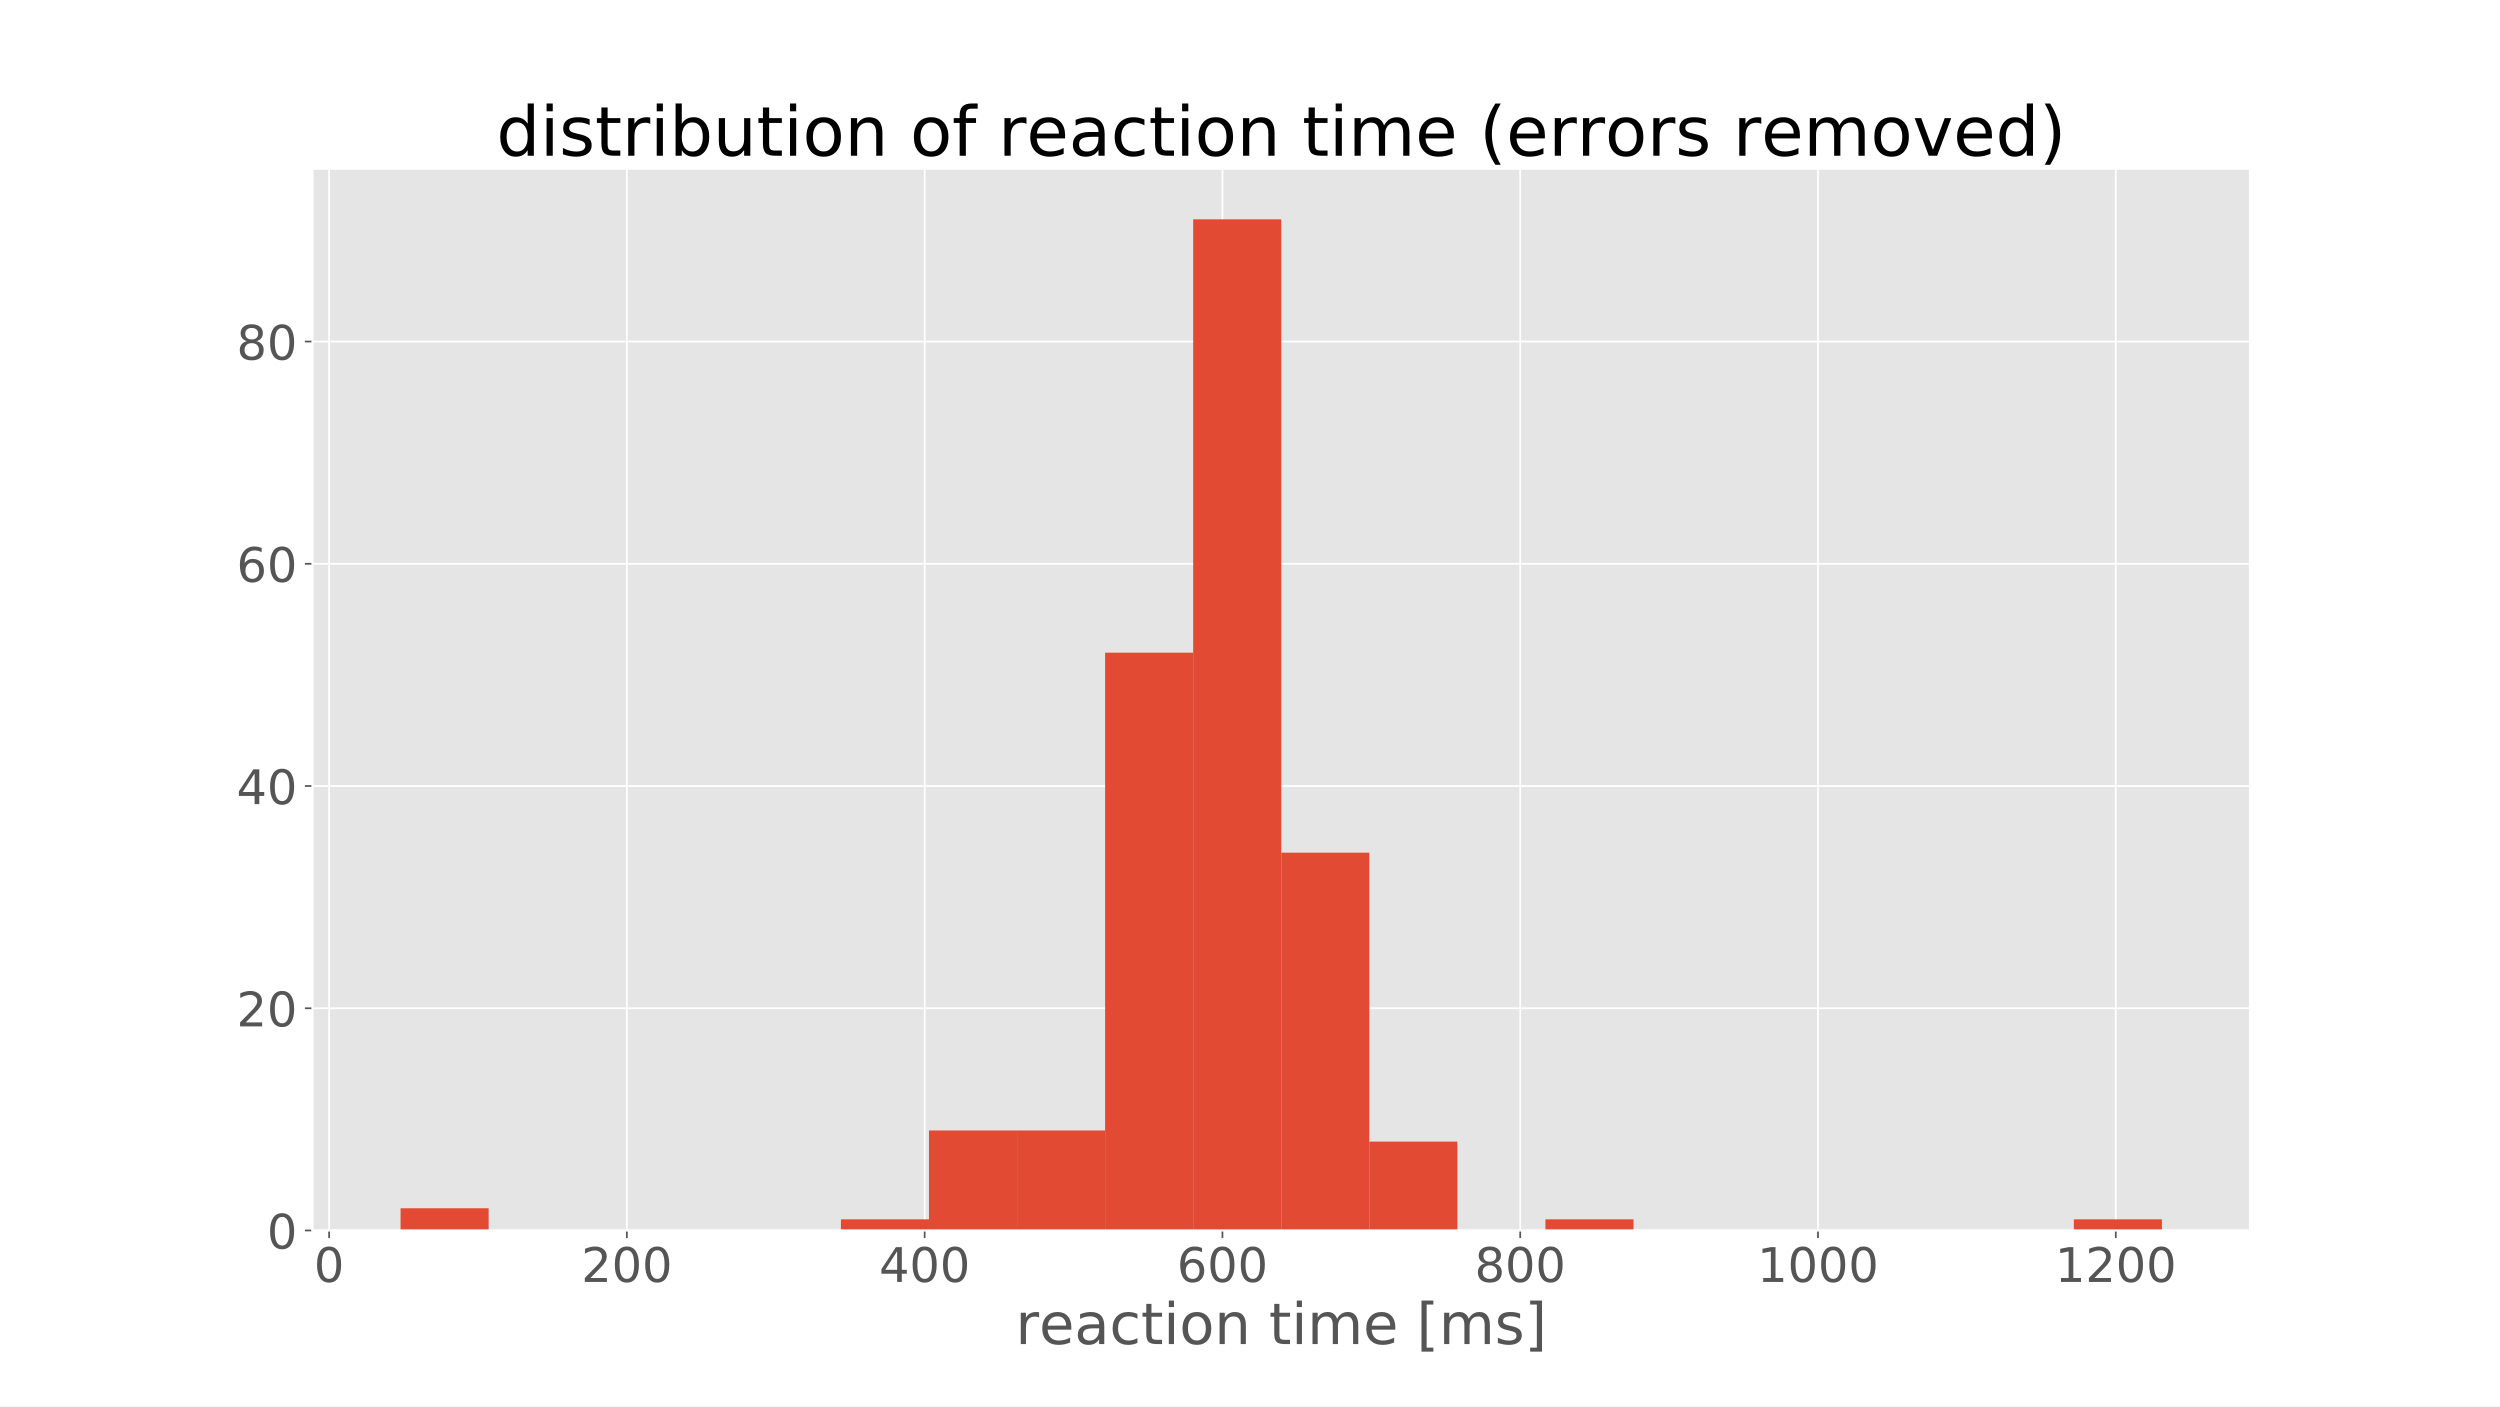
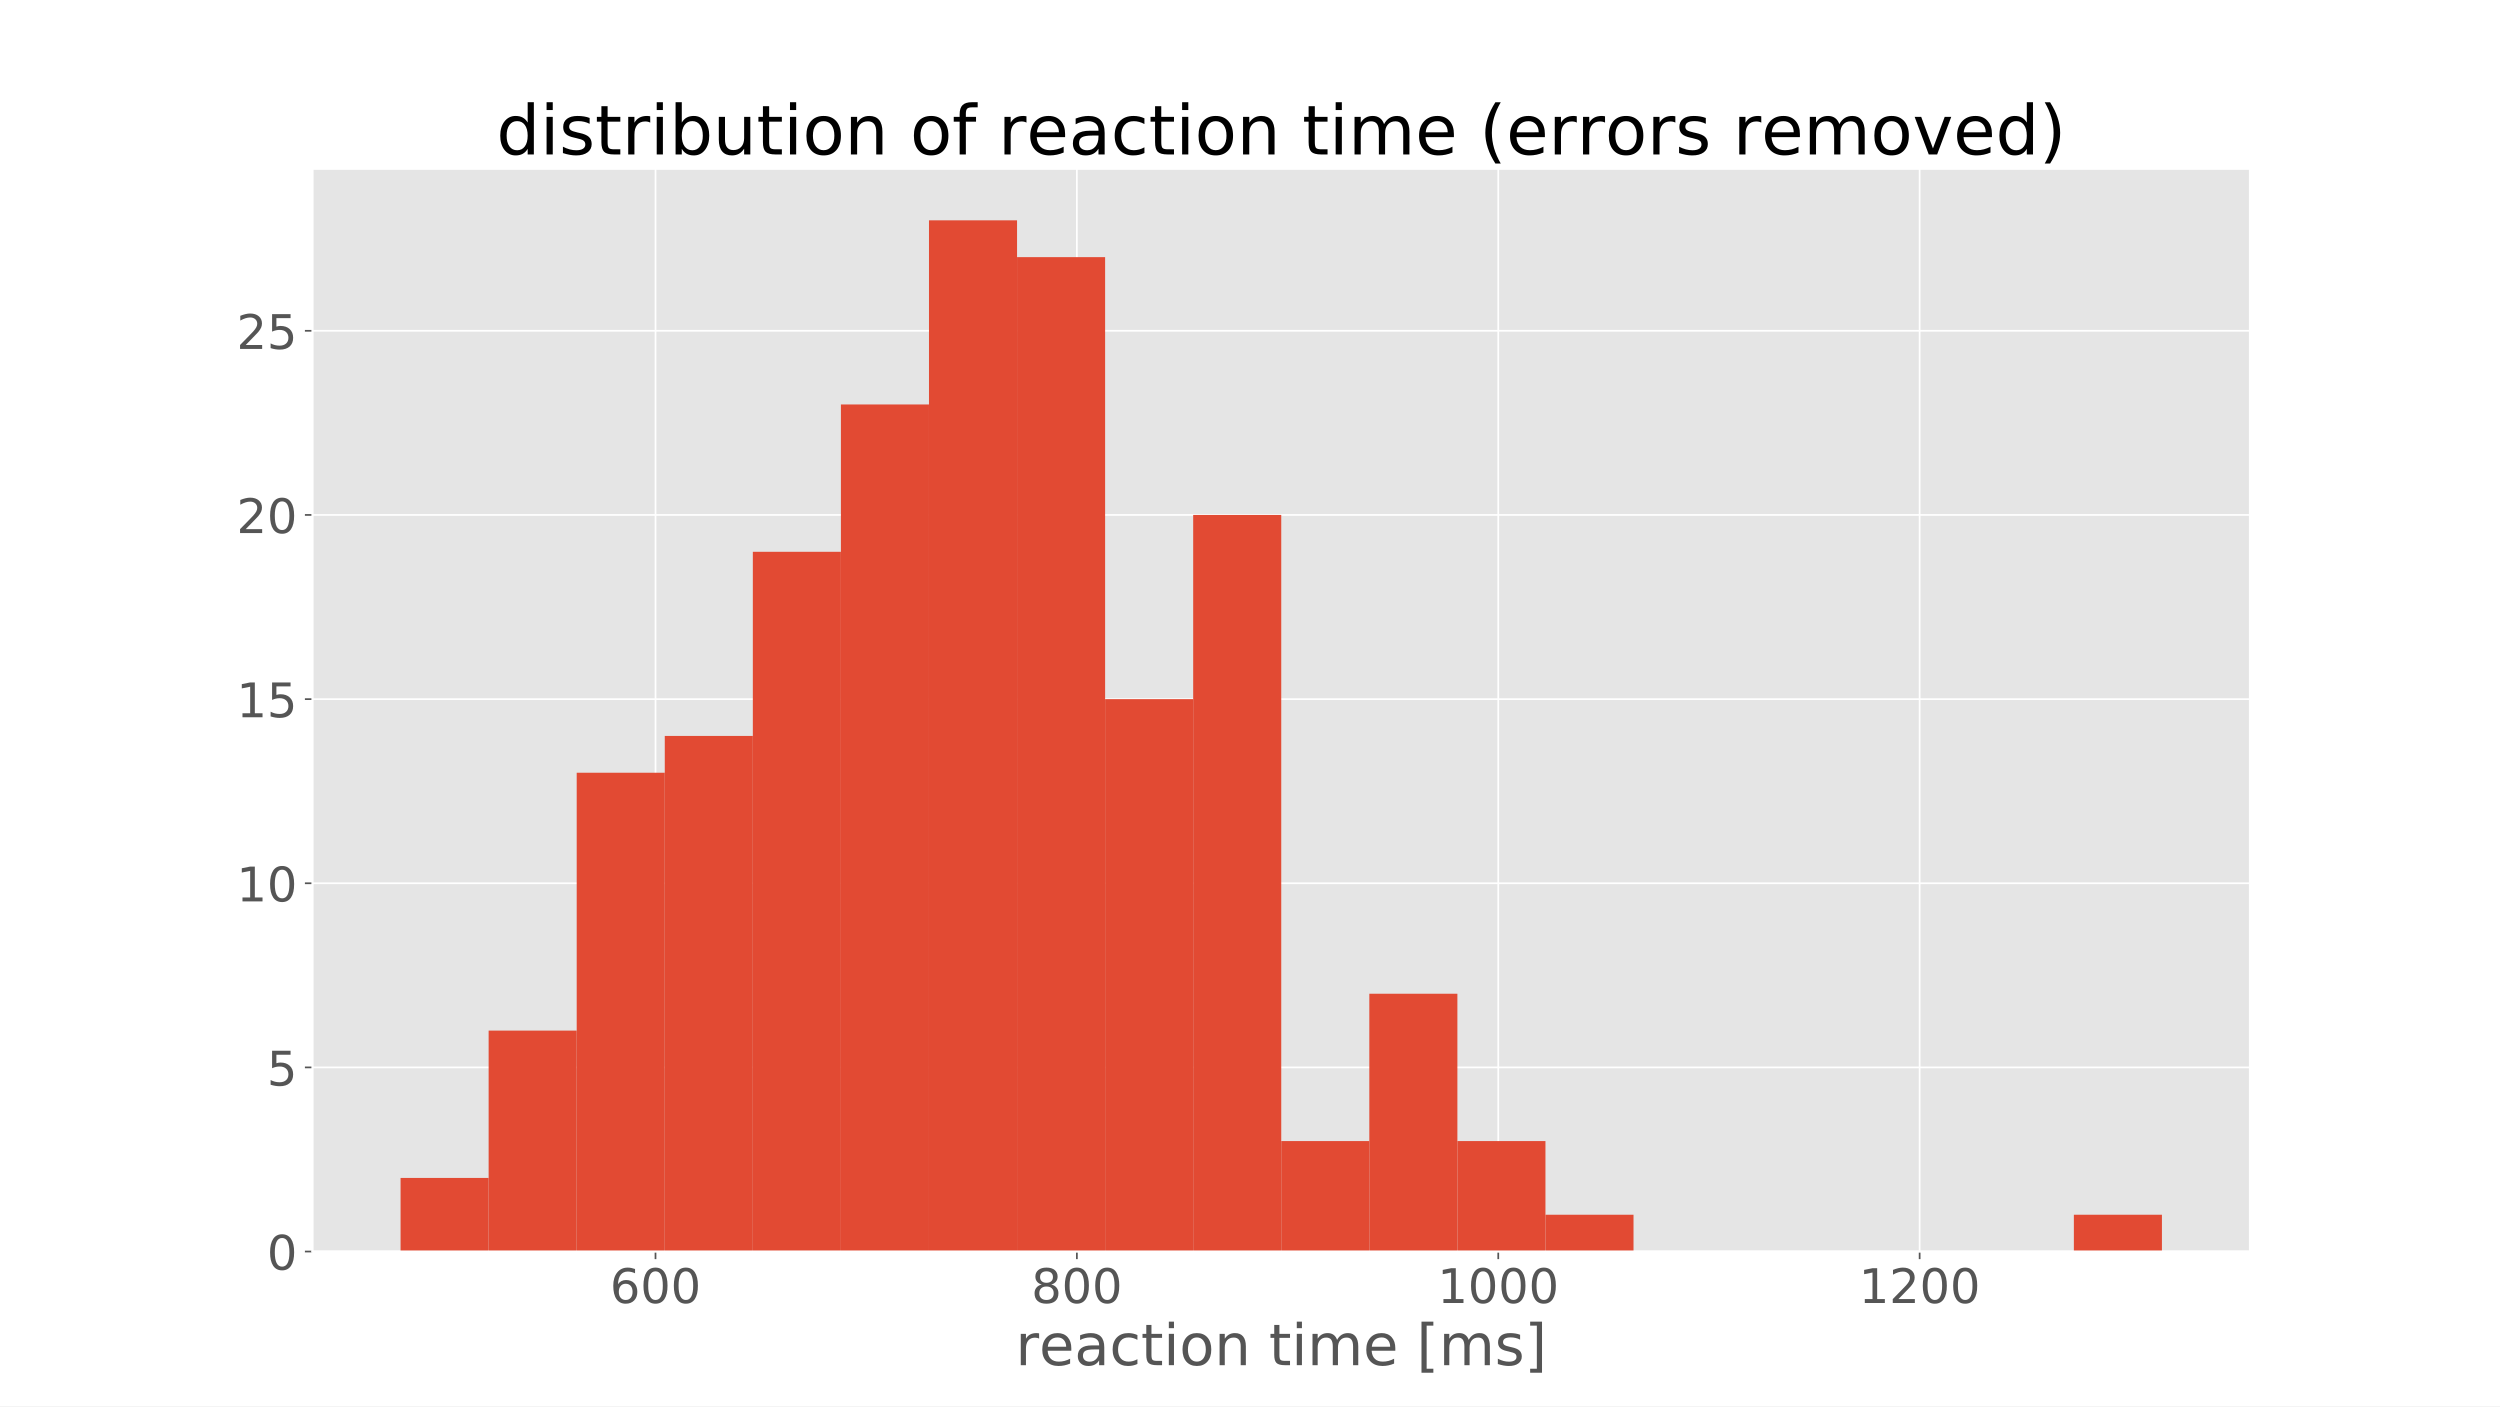
<svg xmlns="http://www.w3.org/2000/svg" xmlns:xlink="http://www.w3.org/1999/xlink" height="648pt" version="1.1" viewBox="0 0 1152 648" width="1152pt">
  <defs>
    <style type="text/css">
- *{stroke-linecap:butt;stroke-linejoin:round;}
+ *{stroke-linecap:butt;stroke-linejoin:round;white-space:pre;}
  </style>
  </defs>
  <g id="figure_1">
    <g id="patch_1">
      <path d="M 0 648  L 1152 648  L 1152 0  L 0 0  z " style="fill:#ffffff;" />
    </g>
    <g id="axes_1">
      <g id="patch_2">
-         <path d="M 144 567  L 1036.8 567  L 1036.8 77.76  L 144 77.76  z " style="fill:#e5e5e5;" />
+         <path d="M 144 576.72  L 1036.8 576.72  L 1036.8 77.76  L 144 77.76  z " style="fill:#e5e5e5;" />
      </g>
      <g id="matplotlib.axis_1">
        <g id="xtick_1">
          <g id="line2d_1">
-             <path clip-path="url(#p93a58916ff)" d="M 151.65 567  L 151.65 77.76  " style="fill:none;stroke:#ffffff;stroke-linecap:square;stroke-width:0.8;" />
+             <path clip-path="url(#p8057d86fe5)" d="M 302.056 576.72  L 302.056 77.76  " style="fill:none;stroke:#ffffff;stroke-linecap:square;stroke-width:0.8;" />
          </g>
          <g id="line2d_2">
            <defs>
-               <path d="M 0 0  L 0 3.5  " id="m647a88087a" style="stroke:#555555;stroke-width:0.8;" />
-             </defs>
-             <g>
-               <use style="fill:#555555;stroke:#555555;stroke-width:0.8;" x="151.65" xlink:href="#m647a88087a" y="567" />
+               <path d="M 0 0  L 0 3.5  " id="m3d66079d2a" style="stroke:#555555;stroke-width:0.8;" />
+             </defs>
+             <g>
+               <use style="fill:#555555;stroke:#555555;stroke-width:0.8;" x="302.056" xlink:href="#m3d66079d2a" y="576.72" />
            </g>
          </g>
          <g id="text_1">
            <defs>
+               <path d="M 33.016 40.375  Q 26.375 40.375 22.484 35.828  Q 18.609 31.297 18.609 23.391  Q 18.609 15.531 22.484 10.953  Q 26.375 6.391 33.016 6.391  Q 39.656 6.391 43.531 10.953  Q 47.406 15.531 47.406 23.391  Q 47.406 31.297 43.531 35.828  Q 39.656 40.375 33.016 40.375  z M 52.594 71.297  L 52.594 62.312  Q 48.875 64.062 45.094 64.984  Q 41.312 65.922 37.594 65.922  Q 27.828 65.922 22.672 59.328  Q 17.531 52.734 16.797 39.406  Q 19.672 43.656 24.016 45.922  Q 28.375 48.188 33.594 48.188  Q 44.578 48.188 50.953 41.516  Q 57.328 34.859 57.328 23.391  Q 57.328 12.156 50.688 5.359  Q 44.047 -1.422 33.016 -1.422  Q 20.359 -1.422 13.672 8.266  Q 6.984 17.969 6.984 36.375  Q 6.984 53.656 15.188 63.938  Q 23.391 74.219 37.203 74.219  Q 40.922 74.219 44.703 73.484  Q 48.484 72.75 52.594 71.297  z " id="DejaVuSans-54" />
              <path d="M 31.781 66.406  Q 24.172 66.406 20.328 58.906  Q 16.5 51.422 16.5 36.375  Q 16.5 21.391 20.328 13.891  Q 24.172 6.391 31.781 6.391  Q 39.453 6.391 43.281 13.891  Q 47.125 21.391 47.125 36.375  Q 47.125 51.422 43.281 58.906  Q 39.453 66.406 31.781 66.406  z M 31.781 74.219  Q 44.047 74.219 50.516 64.516  Q 56.984 54.828 56.984 36.375  Q 56.984 17.969 50.516 8.266  Q 44.047 -1.422 31.781 -1.422  Q 19.531 -1.422 13.062 8.266  Q 6.594 17.969 6.594 36.375  Q 6.594 54.828 13.062 64.516  Q 19.531 74.219 31.781 74.219  z " id="DejaVuSans-48" />
            </defs>
-             <g style="fill:#555555;" transform="translate(144.6511 590.7166)scale(0.22 -0.22)">
-               <use xlink:href="#DejaVuSans-48" />
+             <g style="fill:#555555;" transform="translate(281.0593 600.4366)scale(0.22 -0.22)">
+               <use xlink:href="#DejaVuSans-54" />
+               <use x="63.623" xlink:href="#DejaVuSans-48" />
+               <use x="127.246" xlink:href="#DejaVuSans-48" />
            </g>
          </g>
        </g>
        <g id="xtick_2">
          <g id="line2d_3">
-             <path clip-path="url(#p93a58916ff)" d="M 288.866 567  L 288.866 77.76  " style="fill:none;stroke:#ffffff;stroke-linecap:square;stroke-width:0.8;" />
+             <path clip-path="url(#p8057d86fe5)" d="M 496.227 576.72  L 496.227 77.76  " style="fill:none;stroke:#ffffff;stroke-linecap:square;stroke-width:0.8;" />
          </g>
          <g id="line2d_4">
            <g>
-               <use style="fill:#555555;stroke:#555555;stroke-width:0.8;" x="288.866" xlink:href="#m647a88087a" y="567" />
+               <use style="fill:#555555;stroke:#555555;stroke-width:0.8;" x="496.227" xlink:href="#m3d66079d2a" y="576.72" />
            </g>
          </g>
          <g id="text_2">
            <defs>
-               <path d="M 19.188 8.297  L 53.609 8.297  L 53.609 0  L 7.328 0  L 7.328 8.297  Q 12.938 14.109 22.625 23.891  Q 32.328 33.688 34.812 36.531  Q 39.547 41.844 41.422 45.531  Q 43.312 49.219 43.312 52.781  Q 43.312 58.594 39.234 62.25  Q 35.156 65.922 28.609 65.922  Q 23.969 65.922 18.812 64.312  Q 13.672 62.703 7.812 59.422  L 7.812 69.391  Q 13.766 71.781 18.938 73  Q 24.125 74.219 28.422 74.219  Q 39.75 74.219 46.484 68.547  Q 53.219 62.891 53.219 53.422  Q 53.219 48.922 51.531 44.891  Q 49.859 40.875 45.406 35.406  Q 44.188 33.984 37.641 27.219  Q 31.109 20.453 19.188 8.297  z " id="DejaVuSans-50" />
-             </defs>
-             <g style="fill:#555555;" transform="translate(267.8702 590.7166)scale(0.22 -0.22)">
-               <use xlink:href="#DejaVuSans-50" />
+               <path d="M 31.781 34.625  Q 24.75 34.625 20.719 30.859  Q 16.703 27.094 16.703 20.516  Q 16.703 13.922 20.719 10.156  Q 24.75 6.391 31.781 6.391  Q 38.812 6.391 42.859 10.172  Q 46.922 13.969 46.922 20.516  Q 46.922 27.094 42.891 30.859  Q 38.875 34.625 31.781 34.625  z M 21.922 38.812  Q 15.578 40.375 12.031 44.719  Q 8.5 49.078 8.5 55.328  Q 8.5 64.062 14.719 69.141  Q 20.953 74.219 31.781 74.219  Q 42.672 74.219 48.875 69.141  Q 55.078 64.062 55.078 55.328  Q 55.078 49.078 51.531 44.719  Q 48 40.375 41.703 38.812  Q 48.828 37.156 52.797 32.312  Q 56.781 27.484 56.781 20.516  Q 56.781 9.906 50.312 4.234  Q 43.844 -1.422 31.781 -1.422  Q 19.734 -1.422 13.25 4.234  Q 6.781 9.906 6.781 20.516  Q 6.781 27.484 10.781 32.312  Q 14.797 37.156 21.922 38.812  z M 18.312 54.391  Q 18.312 48.734 21.844 45.562  Q 25.391 42.391 31.781 42.391  Q 38.141 42.391 41.719 45.562  Q 45.312 48.734 45.312 54.391  Q 45.312 60.062 41.719 63.234  Q 38.141 66.406 31.781 66.406  Q 25.391 66.406 21.844 63.234  Q 18.312 60.062 18.312 54.391  z " id="DejaVuSans-56" />
+             </defs>
+             <g style="fill:#555555;" transform="translate(475.2306 600.4366)scale(0.22 -0.22)">
+               <use xlink:href="#DejaVuSans-56" />
              <use x="63.623" xlink:href="#DejaVuSans-48" />
              <use x="127.246" xlink:href="#DejaVuSans-48" />
            </g>
          </g>
        </g>
        <g id="xtick_3">
          <g id="line2d_5">
-             <path clip-path="url(#p93a58916ff)" d="M 426.083 567  L 426.083 77.76  " style="fill:none;stroke:#ffffff;stroke-linecap:square;stroke-width:0.8;" />
+             <path clip-path="url(#p8057d86fe5)" d="M 690.398 576.72  L 690.398 77.76  " style="fill:none;stroke:#ffffff;stroke-linecap:square;stroke-width:0.8;" />
          </g>
          <g id="line2d_6">
            <g>
-               <use style="fill:#555555;stroke:#555555;stroke-width:0.8;" x="426.083" xlink:href="#m647a88087a" y="567" />
+               <use style="fill:#555555;stroke:#555555;stroke-width:0.8;" x="690.398" xlink:href="#m3d66079d2a" y="576.72" />
            </g>
          </g>
          <g id="text_3">
            <defs>
-               <path d="M 37.797 64.312  L 12.891 25.391  L 37.797 25.391  z M 35.203 72.906  L 47.609 72.906  L 47.609 25.391  L 58.016 25.391  L 58.016 17.188  L 47.609 17.188  L 47.609 0  L 37.797 0  L 37.797 17.188  L 4.891 17.188  L 4.891 26.703  z " id="DejaVuSans-52" />
-             </defs>
-             <g style="fill:#555555;" transform="translate(405.0868 590.7166)scale(0.22 -0.22)">
-               <use xlink:href="#DejaVuSans-52" />
+               <path d="M 12.406 8.297  L 28.516 8.297  L 28.516 63.922  L 10.984 60.406  L 10.984 69.391  L 28.422 72.906  L 38.281 72.906  L 38.281 8.297  L 54.391 8.297  L 54.391 0  L 12.406 0  z " id="DejaVuSans-49" />
+             </defs>
+             <g style="fill:#555555;" transform="translate(662.4033 600.4366)scale(0.22 -0.22)">
+               <use xlink:href="#DejaVuSans-49" />
              <use x="63.623" xlink:href="#DejaVuSans-48" />
              <use x="127.246" xlink:href="#DejaVuSans-48" />
+               <use x="190.869" xlink:href="#DejaVuSans-48" />
            </g>
          </g>
        </g>
        <g id="xtick_4">
          <g id="line2d_7">
-             <path clip-path="url(#p93a58916ff)" d="M 563.3 567  L 563.3 77.76  " style="fill:none;stroke:#ffffff;stroke-linecap:square;stroke-width:0.8;" />
+             <path clip-path="url(#p8057d86fe5)" d="M 884.57 576.72  L 884.57 77.76  " style="fill:none;stroke:#ffffff;stroke-linecap:square;stroke-width:0.8;" />
          </g>
          <g id="line2d_8">
            <g>
-               <use style="fill:#555555;stroke:#555555;stroke-width:0.8;" x="563.3" xlink:href="#m647a88087a" y="567" />
+               <use style="fill:#555555;stroke:#555555;stroke-width:0.8;" x="884.57" xlink:href="#m3d66079d2a" y="576.72" />
            </g>
          </g>
          <g id="text_4">
            <defs>
-               <path d="M 33.016 40.375  Q 26.375 40.375 22.484 35.828  Q 18.609 31.297 18.609 23.391  Q 18.609 15.531 22.484 10.953  Q 26.375 6.391 33.016 6.391  Q 39.656 6.391 43.531 10.953  Q 47.406 15.531 47.406 23.391  Q 47.406 31.297 43.531 35.828  Q 39.656 40.375 33.016 40.375  z M 52.594 71.297  L 52.594 62.312  Q 48.875 64.062 45.094 64.984  Q 41.312 65.922 37.594 65.922  Q 27.828 65.922 22.672 59.328  Q 17.531 52.734 16.797 39.406  Q 19.672 43.656 24.016 45.922  Q 28.375 48.188 33.594 48.188  Q 44.578 48.188 50.953 41.516  Q 57.328 34.859 57.328 23.391  Q 57.328 12.156 50.688 5.359  Q 44.047 -1.422 33.016 -1.422  Q 20.359 -1.422 13.672 8.266  Q 6.984 17.969 6.984 36.375  Q 6.984 53.656 15.188 63.938  Q 23.391 74.219 37.203 74.219  Q 40.922 74.219 44.703 73.484  Q 48.484 72.75 52.594 71.297  z " id="DejaVuSans-54" />
-             </defs>
-             <g style="fill:#555555;" transform="translate(542.3035 590.7166)scale(0.22 -0.22)">
-               <use xlink:href="#DejaVuSans-54" />
-               <use x="63.623" xlink:href="#DejaVuSans-48" />
-               <use x="127.246" xlink:href="#DejaVuSans-48" />
-             </g>
-           </g>
-         </g>
-         <g id="xtick_5">
-           <g id="line2d_9">
-             <path clip-path="url(#p93a58916ff)" d="M 700.516 567  L 700.516 77.76  " style="fill:none;stroke:#ffffff;stroke-linecap:square;stroke-width:0.8;" />
-           </g>
-           <g id="line2d_10">
-             <g>
-               <use style="fill:#555555;stroke:#555555;stroke-width:0.8;" x="700.516" xlink:href="#m647a88087a" y="567" />
-             </g>
-           </g>
-           <g id="text_5">
-             <defs>
-               <path d="M 31.781 34.625  Q 24.75 34.625 20.719 30.859  Q 16.703 27.094 16.703 20.516  Q 16.703 13.922 20.719 10.156  Q 24.75 6.391 31.781 6.391  Q 38.812 6.391 42.859 10.172  Q 46.922 13.969 46.922 20.516  Q 46.922 27.094 42.891 30.859  Q 38.875 34.625 31.781 34.625  z M 21.922 38.812  Q 15.578 40.375 12.031 44.719  Q 8.5 49.078 8.5 55.328  Q 8.5 64.062 14.719 69.141  Q 20.953 74.219 31.781 74.219  Q 42.672 74.219 48.875 69.141  Q 55.078 64.062 55.078 55.328  Q 55.078 49.078 51.531 44.719  Q 48 40.375 41.703 38.812  Q 48.828 37.156 52.797 32.312  Q 56.781 27.484 56.781 20.516  Q 56.781 9.906 50.312 4.234  Q 43.844 -1.422 31.781 -1.422  Q 19.734 -1.422 13.25 4.234  Q 6.781 9.906 6.781 20.516  Q 6.781 27.484 10.781 32.312  Q 14.797 37.156 21.922 38.812  z M 18.312 54.391  Q 18.312 48.734 21.844 45.562  Q 25.391 42.391 31.781 42.391  Q 38.141 42.391 41.719 45.562  Q 45.312 48.734 45.312 54.391  Q 45.312 60.062 41.719 63.234  Q 38.141 66.406 31.781 66.406  Q 25.391 66.406 21.844 63.234  Q 18.312 60.062 18.312 54.391  z " id="DejaVuSans-56" />
-             </defs>
-             <g style="fill:#555555;" transform="translate(679.5201 590.7166)scale(0.22 -0.22)">
-               <use xlink:href="#DejaVuSans-56" />
-               <use x="63.623" xlink:href="#DejaVuSans-48" />
-               <use x="127.246" xlink:href="#DejaVuSans-48" />
-             </g>
-           </g>
-         </g>
-         <g id="xtick_6">
-           <g id="line2d_11">
-             <path clip-path="url(#p93a58916ff)" d="M 837.733 567  L 837.733 77.76  " style="fill:none;stroke:#ffffff;stroke-linecap:square;stroke-width:0.8;" />
-           </g>
-           <g id="line2d_12">
-             <g>
-               <use style="fill:#555555;stroke:#555555;stroke-width:0.8;" x="837.733" xlink:href="#m647a88087a" y="567" />
-             </g>
-           </g>
-           <g id="text_6">
-             <defs>
-               <path d="M 12.406 8.297  L 28.516 8.297  L 28.516 63.922  L 10.984 60.406  L 10.984 69.391  L 28.422 72.906  L 38.281 72.906  L 38.281 8.297  L 54.391 8.297  L 54.391 0  L 12.406 0  z " id="DejaVuSans-49" />
-             </defs>
-             <g style="fill:#555555;" transform="translate(809.738 590.7166)scale(0.22 -0.22)">
-               <use xlink:href="#DejaVuSans-49" />
-               <use x="63.623" xlink:href="#DejaVuSans-48" />
-               <use x="127.246" xlink:href="#DejaVuSans-48" />
-               <use x="190.869" xlink:href="#DejaVuSans-48" />
-             </g>
-           </g>
-         </g>
-         <g id="xtick_7">
-           <g id="line2d_13">
-             <path clip-path="url(#p93a58916ff)" d="M 974.95 567  L 974.95 77.76  " style="fill:none;stroke:#ffffff;stroke-linecap:square;stroke-width:0.8;" />
-           </g>
-           <g id="line2d_14">
-             <g>
-               <use style="fill:#555555;stroke:#555555;stroke-width:0.8;" x="974.95" xlink:href="#m647a88087a" y="567" />
-             </g>
-           </g>
-           <g id="text_7">
-             <g style="fill:#555555;" transform="translate(946.9546 590.7166)scale(0.22 -0.22)">
+               <path d="M 19.188 8.297  L 53.609 8.297  L 53.609 0  L 7.328 0  L 7.328 8.297  Q 12.938 14.109 22.625 23.891  Q 32.328 33.688 34.812 36.531  Q 39.547 41.844 41.422 45.531  Q 43.312 49.219 43.312 52.781  Q 43.312 58.594 39.234 62.25  Q 35.156 65.922 28.609 65.922  Q 23.969 65.922 18.812 64.312  Q 13.672 62.703 7.812 59.422  L 7.812 69.391  Q 13.766 71.781 18.938 73  Q 24.125 74.219 28.422 74.219  Q 39.75 74.219 46.484 68.547  Q 53.219 62.891 53.219 53.422  Q 53.219 48.922 51.531 44.891  Q 49.859 40.875 45.406 35.406  Q 44.188 33.984 37.641 27.219  Q 31.109 20.453 19.188 8.297  z " id="DejaVuSans-50" />
+             </defs>
+             <g style="fill:#555555;" transform="translate(856.5746 600.4366)scale(0.22 -0.22)">
              <use xlink:href="#DejaVuSans-49" />
              <use x="63.623" xlink:href="#DejaVuSans-50" />
              <use x="127.246" xlink:href="#DejaVuSans-48" />
              <use x="190.869" xlink:href="#DejaVuSans-48" />
            </g>
          </g>
        </g>
-         <g id="text_8">
+         <g id="text_5">
          <defs>
            <path d="M 41.109 46.297  Q 39.594 47.172 37.812 47.578  Q 36.031 48 33.891 48  Q 26.266 48 22.188 43.047  Q 18.109 38.094 18.109 28.812  L 18.109 0  L 9.078 0  L 9.078 54.688  L 18.109 54.688  L 18.109 46.188  Q 20.953 51.172 25.484 53.578  Q 30.031 56 36.531 56  Q 37.453 56 38.578 55.875  Q 39.703 55.766 41.062 55.516  z " id="DejaVuSans-114" />
            <path d="M 56.203 29.594  L 56.203 25.203  L 14.891 25.203  Q 15.484 15.922 20.484 11.062  Q 25.484 6.203 34.422 6.203  Q 39.594 6.203 44.453 7.469  Q 49.312 8.734 54.109 11.281  L 54.109 2.781  Q 49.266 0.734 44.188 -0.344  Q 39.109 -1.422 33.891 -1.422  Q 20.797 -1.422 13.156 6.188  Q 5.516 13.812 5.516 26.812  Q 5.516 40.234 12.766 48.109  Q 20.016 56 32.328 56  Q 43.359 56 49.781 48.891  Q 56.203 41.797 56.203 29.594  z M 47.219 32.234  Q 47.125 39.594 43.094 43.984  Q 39.062 48.391 32.422 48.391  Q 24.906 48.391 20.391 44.141  Q 15.875 39.891 15.188 32.172  z " id="DejaVuSans-101" />
            <path d="M 34.281 27.484  Q 23.391 27.484 19.188 25  Q 14.984 22.516 14.984 16.5  Q 14.984 11.719 18.141 8.906  Q 21.297 6.109 26.703 6.109  Q 34.188 6.109 38.703 11.406  Q 43.219 16.703 43.219 25.484  L 43.219 27.484  z M 52.203 31.203  L 52.203 0  L 43.219 0  L 43.219 8.297  Q 40.141 3.328 35.547 0.953  Q 30.953 -1.422 24.312 -1.422  Q 15.922 -1.422 10.953 3.297  Q 6 8.016 6 15.922  Q 6 25.141 12.172 29.828  Q 18.359 34.516 30.609 34.516  L 43.219 34.516  L 43.219 35.406  Q 43.219 41.609 39.141 45  Q 35.062 48.391 27.688 48.391  Q 23 48.391 18.547 47.266  Q 14.109 46.141 10.016 43.891  L 10.016 52.203  Q 14.938 54.109 19.578 55.047  Q 24.219 56 28.609 56  Q 40.484 56 46.344 49.844  Q 52.203 43.703 52.203 31.203  z " id="DejaVuSans-97" />
            <path d="M 48.781 52.594  L 48.781 44.188  Q 44.969 46.297 41.141 47.344  Q 37.312 48.391 33.406 48.391  Q 24.656 48.391 19.812 42.844  Q 14.984 37.312 14.984 27.297  Q 14.984 17.281 19.812 11.734  Q 24.656 6.203 33.406 6.203  Q 37.312 6.203 41.141 7.25  Q 44.969 8.297 48.781 10.406  L 48.781 2.094  Q 45.016 0.344 40.984 -0.531  Q 36.969 -1.422 32.422 -1.422  Q 20.062 -1.422 12.781 6.344  Q 5.516 14.109 5.516 27.297  Q 5.516 40.672 12.859 48.328  Q 20.219 56 33.016 56  Q 37.156 56 41.109 55.141  Q 45.062 54.297 48.781 52.594  z " id="DejaVuSans-99" />
            <path d="M 18.312 70.219  L 18.312 54.688  L 36.812 54.688  L 36.812 47.703  L 18.312 47.703  L 18.312 18.016  Q 18.312 11.328 20.141 9.422  Q 21.969 7.516 27.594 7.516  L 36.812 7.516  L 36.812 0  L 27.594 0  Q 17.188 0 13.234 3.875  Q 9.281 7.766 9.281 18.016  L 9.281 47.703  L 2.688 47.703  L 2.688 54.688  L 9.281 54.688  L 9.281 70.219  z " id="DejaVuSans-116" />
            <path d="M 9.422 54.688  L 18.406 54.688  L 18.406 0  L 9.422 0  z M 9.422 75.984  L 18.406 75.984  L 18.406 64.594  L 9.422 64.594  z " id="DejaVuSans-105" />
            <path d="M 30.609 48.391  Q 23.391 48.391 19.188 42.75  Q 14.984 37.109 14.984 27.297  Q 14.984 17.484 19.156 11.844  Q 23.344 6.203 30.609 6.203  Q 37.797 6.203 41.984 11.859  Q 46.188 17.531 46.188 27.297  Q 46.188 37.016 41.984 42.703  Q 37.797 48.391 30.609 48.391  z M 30.609 56  Q 42.328 56 49.016 48.375  Q 55.719 40.766 55.719 27.297  Q 55.719 13.875 49.016 6.219  Q 42.328 -1.422 30.609 -1.422  Q 18.844 -1.422 12.172 6.219  Q 5.516 13.875 5.516 27.297  Q 5.516 40.766 12.172 48.375  Q 18.844 56 30.609 56  z " id="DejaVuSans-111" />
            <path d="M 54.891 33.016  L 54.891 0  L 45.906 0  L 45.906 32.719  Q 45.906 40.484 42.875 44.328  Q 39.844 48.188 33.797 48.188  Q 26.516 48.188 22.312 43.547  Q 18.109 38.922 18.109 30.906  L 18.109 0  L 9.078 0  L 9.078 54.688  L 18.109 54.688  L 18.109 46.188  Q 21.344 51.125 25.703 53.562  Q 30.078 56 35.797 56  Q 45.219 56 50.047 50.172  Q 54.891 44.344 54.891 33.016  z " id="DejaVuSans-110" />
            <path id="DejaVuSans-32" />
            <path d="M 52 44.188  Q 55.375 50.25 60.062 53.125  Q 64.75 56 71.094 56  Q 79.641 56 84.281 50.016  Q 88.922 44.047 88.922 33.016  L 88.922 0  L 79.891 0  L 79.891 32.719  Q 79.891 40.578 77.094 44.375  Q 74.312 48.188 68.609 48.188  Q 61.625 48.188 57.562 43.547  Q 53.516 38.922 53.516 30.906  L 53.516 0  L 44.484 0  L 44.484 32.719  Q 44.484 40.625 41.703 44.406  Q 38.922 48.188 33.109 48.188  Q 26.219 48.188 22.156 43.531  Q 18.109 38.875 18.109 30.906  L 18.109 0  L 9.078 0  L 9.078 54.688  L 18.109 54.688  L 18.109 46.188  Q 21.188 51.219 25.484 53.609  Q 29.781 56 35.688 56  Q 41.656 56 45.828 52.969  Q 50 49.953 52 44.188  z " id="DejaVuSans-109" />
            <path d="M 8.594 75.984  L 29.297 75.984  L 29.297 69  L 17.578 69  L 17.578 -6.203  L 29.297 -6.203  L 29.297 -13.188  L 8.594 -13.188  z " id="DejaVuSans-91" />
            <path d="M 44.281 53.078  L 44.281 44.578  Q 40.484 46.531 36.375 47.5  Q 32.281 48.484 27.875 48.484  Q 21.188 48.484 17.844 46.438  Q 14.5 44.391 14.5 40.281  Q 14.5 37.156 16.891 35.375  Q 19.281 33.594 26.516 31.984  L 29.594 31.297  Q 39.156 29.25 43.188 25.516  Q 47.219 21.781 47.219 15.094  Q 47.219 7.469 41.188 3.016  Q 35.156 -1.422 24.609 -1.422  Q 20.219 -1.422 15.453 -0.562  Q 10.688 0.297 5.422 2  L 5.422 11.281  Q 10.406 8.688 15.234 7.391  Q 20.062 6.109 24.812 6.109  Q 31.156 6.109 34.562 8.281  Q 37.984 10.453 37.984 14.406  Q 37.984 18.062 35.516 20.016  Q 33.062 21.969 24.703 23.781  L 21.578 24.516  Q 13.234 26.266 9.516 29.906  Q 5.812 33.547 5.812 39.891  Q 5.812 47.609 11.281 51.797  Q 16.75 56 26.812 56  Q 31.781 56 36.172 55.266  Q 40.578 54.547 44.281 53.078  z " id="DejaVuSans-115" />
            <path d="M 30.422 75.984  L 30.422 -13.188  L 9.719 -13.188  L 9.719 -6.203  L 21.391 -6.203  L 21.391 69  L 9.719 69  L 9.719 75.984  z " id="DejaVuSans-93" />
          </defs>
-           <g style="fill:#555555;" transform="translate(467.9783 619.3518)scale(0.264 -0.264)">
+           <g style="fill:#555555;" transform="translate(467.9783 629.0717)scale(0.264 -0.264)">
            <use xlink:href="#DejaVuSans-114" />
            <use x="41.082" xlink:href="#DejaVuSans-101" />
            <use x="102.605" xlink:href="#DejaVuSans-97" />
            <use x="163.885" xlink:href="#DejaVuSans-99" />
            <use x="218.865" xlink:href="#DejaVuSans-116" />
            <use x="258.074" xlink:href="#DejaVuSans-105" />
            <use x="285.857" xlink:href="#DejaVuSans-111" />
            <use x="347.039" xlink:href="#DejaVuSans-110" />
            <use x="410.418" xlink:href="#DejaVuSans-32" />
            <use x="442.205" xlink:href="#DejaVuSans-116" />
            <use x="481.414" xlink:href="#DejaVuSans-105" />
            <use x="509.197" xlink:href="#DejaVuSans-109" />
            <use x="606.609" xlink:href="#DejaVuSans-101" />
            <use x="668.133" xlink:href="#DejaVuSans-32" />
            <use x="699.92" xlink:href="#DejaVuSans-91" />
            <use x="738.934" xlink:href="#DejaVuSans-109" />
            <use x="836.346" xlink:href="#DejaVuSans-115" />
            <use x="888.445" xlink:href="#DejaVuSans-93" />
          </g>
        </g>
      </g>
      <g id="matplotlib.axis_2">
        <g id="ytick_1">
+           <g id="line2d_9">
+             <path clip-path="url(#p8057d86fe5)" d="M 144 576.72  L 1036.8 576.72  " style="fill:none;stroke:#ffffff;stroke-linecap:square;stroke-width:0.8;" />
+           </g>
+           <g id="line2d_10">
+             <defs>
+               <path d="M 0 0  L -3.5 0  " id="m2e1294bc53" style="stroke:#555555;stroke-width:0.8;" />
+             </defs>
+             <g>
+               <use style="fill:#555555;stroke:#555555;stroke-width:0.8;" x="144" xlink:href="#m2e1294bc53" y="576.72" />
+             </g>
+           </g>
+           <g id="text_6">
+             <g style="fill:#555555;" transform="translate(123.0025 585.0783)scale(0.22 -0.22)">
+               <use xlink:href="#DejaVuSans-48" />
+             </g>
+           </g>
+         </g>
+         <g id="ytick_2">
+           <g id="line2d_11">
+             <path clip-path="url(#p8057d86fe5)" d="M 144 491.863  L 1036.8 491.863  " style="fill:none;stroke:#ffffff;stroke-linecap:square;stroke-width:0.8;" />
+           </g>
+           <g id="line2d_12">
+             <g>
+               <use style="fill:#555555;stroke:#555555;stroke-width:0.8;" x="144" xlink:href="#m2e1294bc53" y="491.863" />
+             </g>
+           </g>
+           <g id="text_7">
+             <defs>
+               <path d="M 10.797 72.906  L 49.516 72.906  L 49.516 64.594  L 19.828 64.594  L 19.828 46.734  Q 21.969 47.469 24.109 47.828  Q 26.266 48.188 28.422 48.188  Q 40.625 48.188 47.75 41.5  Q 54.891 34.812 54.891 23.391  Q 54.891 11.625 47.562 5.094  Q 40.234 -1.422 26.906 -1.422  Q 22.312 -1.422 17.547 -0.641  Q 12.797 0.141 7.719 1.703  L 7.719 11.625  Q 12.109 9.234 16.797 8.062  Q 21.484 6.891 26.703 6.891  Q 35.156 6.891 40.078 11.328  Q 45.016 15.766 45.016 23.391  Q 45.016 31 40.078 35.438  Q 35.156 39.891 26.703 39.891  Q 22.75 39.891 18.812 39.016  Q 14.891 38.141 10.797 36.281  z " id="DejaVuSans-53" />
+             </defs>
+             <g style="fill:#555555;" transform="translate(123.0025 500.2211)scale(0.22 -0.22)">
+               <use xlink:href="#DejaVuSans-53" />
+             </g>
+           </g>
+         </g>
+         <g id="ytick_3">
+           <g id="line2d_13">
+             <path clip-path="url(#p8057d86fe5)" d="M 144 407.006  L 1036.8 407.006  " style="fill:none;stroke:#ffffff;stroke-linecap:square;stroke-width:0.8;" />
+           </g>
+           <g id="line2d_14">
+             <g>
+               <use style="fill:#555555;stroke:#555555;stroke-width:0.8;" x="144" xlink:href="#m2e1294bc53" y="407.006" />
+             </g>
+           </g>
+           <g id="text_8">
+             <g style="fill:#555555;" transform="translate(109.005 415.364)scale(0.22 -0.22)">
+               <use xlink:href="#DejaVuSans-49" />
+               <use x="63.623" xlink:href="#DejaVuSans-48" />
+             </g>
+           </g>
+         </g>
+         <g id="ytick_4">
          <g id="line2d_15">
-             <path clip-path="url(#p93a58916ff)" d="M 144 567  L 1036.8 567  " style="fill:none;stroke:#ffffff;stroke-linecap:square;stroke-width:0.8;" />
+             <path clip-path="url(#p8057d86fe5)" d="M 144 322.149  L 1036.8 322.149  " style="fill:none;stroke:#ffffff;stroke-linecap:square;stroke-width:0.8;" />
          </g>
          <g id="line2d_16">
-             <defs>
-               <path d="M 0 0  L -3.5 0  " id="m7903609800" style="stroke:#555555;stroke-width:0.8;" />
-             </defs>
-             <g>
-               <use style="fill:#555555;stroke:#555555;stroke-width:0.8;" x="144" xlink:href="#m7903609800" y="567" />
+             <g>
+               <use style="fill:#555555;stroke:#555555;stroke-width:0.8;" x="144" xlink:href="#m2e1294bc53" y="322.149" />
            </g>
          </g>
          <g id="text_9">
-             <g style="fill:#555555;" transform="translate(123.0025 575.3583)scale(0.22 -0.22)">
-               <use xlink:href="#DejaVuSans-48" />
-             </g>
-           </g>
-         </g>
-         <g id="ytick_2">
+             <g style="fill:#555555;" transform="translate(109.005 330.5069)scale(0.22 -0.22)">
+               <use xlink:href="#DejaVuSans-49" />
+               <use x="63.623" xlink:href="#DejaVuSans-53" />
+             </g>
+           </g>
+         </g>
+         <g id="ytick_5">
          <g id="line2d_17">
-             <path clip-path="url(#p93a58916ff)" d="M 144 464.595  L 1036.8 464.595  " style="fill:none;stroke:#ffffff;stroke-linecap:square;stroke-width:0.8;" />
+             <path clip-path="url(#p8057d86fe5)" d="M 144 237.291  L 1036.8 237.291  " style="fill:none;stroke:#ffffff;stroke-linecap:square;stroke-width:0.8;" />
          </g>
          <g id="line2d_18">
            <g>
-               <use style="fill:#555555;stroke:#555555;stroke-width:0.8;" x="144" xlink:href="#m7903609800" y="464.595" />
+               <use style="fill:#555555;stroke:#555555;stroke-width:0.8;" x="144" xlink:href="#m2e1294bc53" y="237.291" />
            </g>
          </g>
          <g id="text_10">
-             <g style="fill:#555555;" transform="translate(109.005 472.9533)scale(0.22 -0.22)">
+             <g style="fill:#555555;" transform="translate(109.005 245.6497)scale(0.22 -0.22)">
              <use xlink:href="#DejaVuSans-50" />
              <use x="63.623" xlink:href="#DejaVuSans-48" />
            </g>
          </g>
        </g>
-         <g id="ytick_3">
+         <g id="ytick_6">
          <g id="line2d_19">
-             <path clip-path="url(#p93a58916ff)" d="M 144 362.19  L 1036.8 362.19  " style="fill:none;stroke:#ffffff;stroke-linecap:square;stroke-width:0.8;" />
+             <path clip-path="url(#p8057d86fe5)" d="M 144 152.434  L 1036.8 152.434  " style="fill:none;stroke:#ffffff;stroke-linecap:square;stroke-width:0.8;" />
          </g>
          <g id="line2d_20">
            <g>
-               <use style="fill:#555555;stroke:#555555;stroke-width:0.8;" x="144" xlink:href="#m7903609800" y="362.19" />
+               <use style="fill:#555555;stroke:#555555;stroke-width:0.8;" x="144" xlink:href="#m2e1294bc53" y="152.434" />
            </g>
          </g>
          <g id="text_11">
-             <g style="fill:#555555;" transform="translate(109.005 370.5482)scale(0.22 -0.22)">
-               <use xlink:href="#DejaVuSans-52" />
-               <use x="63.623" xlink:href="#DejaVuSans-48" />
-             </g>
-           </g>
-         </g>
-         <g id="ytick_4">
-           <g id="line2d_21">
-             <path clip-path="url(#p93a58916ff)" d="M 144 259.785  L 1036.8 259.785  " style="fill:none;stroke:#ffffff;stroke-linecap:square;stroke-width:0.8;" />
-           </g>
-           <g id="line2d_22">
-             <g>
-               <use style="fill:#555555;stroke:#555555;stroke-width:0.8;" x="144" xlink:href="#m7903609800" y="259.785" />
-             </g>
-           </g>
-           <g id="text_12">
-             <g style="fill:#555555;" transform="translate(109.005 268.1432)scale(0.22 -0.22)">
-               <use xlink:href="#DejaVuSans-54" />
-               <use x="63.623" xlink:href="#DejaVuSans-48" />
-             </g>
-           </g>
-         </g>
-         <g id="ytick_5">
-           <g id="line2d_23">
-             <path clip-path="url(#p93a58916ff)" d="M 144 157.38  L 1036.8 157.38  " style="fill:none;stroke:#ffffff;stroke-linecap:square;stroke-width:0.8;" />
-           </g>
-           <g id="line2d_24">
-             <g>
-               <use style="fill:#555555;stroke:#555555;stroke-width:0.8;" x="144" xlink:href="#m7903609800" y="157.38" />
-             </g>
-           </g>
-           <g id="text_13">
-             <g style="fill:#555555;" transform="translate(109.005 165.7382)scale(0.22 -0.22)">
-               <use xlink:href="#DejaVuSans-56" />
-               <use x="63.623" xlink:href="#DejaVuSans-48" />
+             <g style="fill:#555555;" transform="translate(109.005 160.7926)scale(0.22 -0.22)">
+               <use xlink:href="#DejaVuSans-50" />
+               <use x="63.623" xlink:href="#DejaVuSans-53" />
            </g>
          </g>
        </g>
      </g>
      <g id="patch_3">
-         <path clip-path="url(#p93a58916ff)" d="M 184.582 567  L 225.164 567  L 225.164 556.759  L 184.582 556.759  z " style="fill:#e24a33;" />
+         <path clip-path="url(#p8057d86fe5)" d="M 184.582 576.72  L 225.164 576.72  L 225.164 542.777  L 184.582 542.777  z " style="fill:#e24a33;" />
      </g>
      <g id="patch_4">
-         <path clip-path="url(#p93a58916ff)" d="M 225.164 567  L 265.745 567  L 265.745 567  L 225.164 567  z " style="fill:#e24a33;" />
+         <path clip-path="url(#p8057d86fe5)" d="M 225.164 576.72  L 265.745 576.72  L 265.745 474.891  L 225.164 474.891  z " style="fill:#e24a33;" />
      </g>
      <g id="patch_5">
-         <path clip-path="url(#p93a58916ff)" d="M 265.745 567  L 306.327 567  L 306.327 567  L 265.745 567  z " style="fill:#e24a33;" />
+         <path clip-path="url(#p8057d86fe5)" d="M 265.745 576.72  L 306.327 576.72  L 306.327 356.091  L 265.745 356.091  z " style="fill:#e24a33;" />
      </g>
      <g id="patch_6">
-         <path clip-path="url(#p93a58916ff)" d="M 306.327 567  L 346.909 567  L 346.909 567  L 306.327 567  z " style="fill:#e24a33;" />
+         <path clip-path="url(#p8057d86fe5)" d="M 306.327 576.72  L 346.909 576.72  L 346.909 339.12  L 306.327 339.12  z " style="fill:#e24a33;" />
      </g>
      <g id="patch_7">
-         <path clip-path="url(#p93a58916ff)" d="M 346.909 567  L 387.491 567  L 387.491 567  L 346.909 567  z " style="fill:#e24a33;" />
+         <path clip-path="url(#p8057d86fe5)" d="M 346.909 576.72  L 387.491 576.72  L 387.491 254.263  L 346.909 254.263  z " style="fill:#e24a33;" />
      </g>
      <g id="patch_8">
-         <path clip-path="url(#p93a58916ff)" d="M 387.491 567  L 428.073 567  L 428.073 561.88  L 387.491 561.88  z " style="fill:#e24a33;" />
+         <path clip-path="url(#p8057d86fe5)" d="M 387.491 576.72  L 428.073 576.72  L 428.073 186.377  L 387.491 186.377  z " style="fill:#e24a33;" />
      </g>
      <g id="patch_9">
-         <path clip-path="url(#p93a58916ff)" d="M 428.073 567  L 468.655 567  L 468.655 520.918  L 428.073 520.918  z " style="fill:#e24a33;" />
+         <path clip-path="url(#p8057d86fe5)" d="M 428.073 576.72  L 468.655 576.72  L 468.655 101.52  L 428.073 101.52  z " style="fill:#e24a33;" />
      </g>
      <g id="patch_10">
-         <path clip-path="url(#p93a58916ff)" d="M 468.655 567  L 509.236 567  L 509.236 520.918  L 468.655 520.918  z " style="fill:#e24a33;" />
+         <path clip-path="url(#p8057d86fe5)" d="M 468.655 576.72  L 509.236 576.72  L 509.236 118.491  L 468.655 118.491  z " style="fill:#e24a33;" />
      </g>
      <g id="patch_11">
-         <path clip-path="url(#p93a58916ff)" d="M 509.236 567  L 549.818 567  L 549.818 300.747  L 509.236 300.747  z " style="fill:#e24a33;" />
+         <path clip-path="url(#p8057d86fe5)" d="M 509.236 576.72  L 549.818 576.72  L 549.818 322.149  L 509.236 322.149  z " style="fill:#e24a33;" />
      </g>
      <g id="patch_12">
-         <path clip-path="url(#p93a58916ff)" d="M 549.818 567  L 590.4 567  L 590.4 101.057  L 549.818 101.057  z " style="fill:#e24a33;" />
+         <path clip-path="url(#p8057d86fe5)" d="M 549.818 576.72  L 590.4 576.72  L 590.4 237.291  L 549.818 237.291  z " style="fill:#e24a33;" />
      </g>
      <g id="patch_13">
-         <path clip-path="url(#p93a58916ff)" d="M 590.4 567  L 630.982 567  L 630.982 392.911  L 590.4 392.911  z " style="fill:#e24a33;" />
+         <path clip-path="url(#p8057d86fe5)" d="M 590.4 576.72  L 630.982 576.72  L 630.982 525.806  L 590.4 525.806  z " style="fill:#e24a33;" />
      </g>
      <g id="patch_14">
-         <path clip-path="url(#p93a58916ff)" d="M 630.982 567  L 671.564 567  L 671.564 526.038  L 630.982 526.038  z " style="fill:#e24a33;" />
+         <path clip-path="url(#p8057d86fe5)" d="M 630.982 576.72  L 671.564 576.72  L 671.564 457.92  L 630.982 457.92  z " style="fill:#e24a33;" />
      </g>
      <g id="patch_15">
-         <path clip-path="url(#p93a58916ff)" d="M 671.564 567  L 712.145 567  L 712.145 567  L 671.564 567  z " style="fill:#e24a33;" />
+         <path clip-path="url(#p8057d86fe5)" d="M 671.564 576.72  L 712.145 576.72  L 712.145 525.806  L 671.564 525.806  z " style="fill:#e24a33;" />
      </g>
      <g id="patch_16">
-         <path clip-path="url(#p93a58916ff)" d="M 712.145 567  L 752.727 567  L 752.727 561.88  L 712.145 561.88  z " style="fill:#e24a33;" />
+         <path clip-path="url(#p8057d86fe5)" d="M 712.145 576.72  L 752.727 576.72  L 752.727 559.749  L 712.145 559.749  z " style="fill:#e24a33;" />
      </g>
      <g id="patch_17">
-         <path clip-path="url(#p93a58916ff)" d="M 752.727 567  L 793.309 567  L 793.309 567  L 752.727 567  z " style="fill:#e24a33;" />
+         <path clip-path="url(#p8057d86fe5)" d="M 752.727 576.72  L 793.309 576.72  L 793.309 576.72  L 752.727 576.72  z " style="fill:#e24a33;" />
      </g>
      <g id="patch_18">
-         <path clip-path="url(#p93a58916ff)" d="M 793.309 567  L 833.891 567  L 833.891 567  L 793.309 567  z " style="fill:#e24a33;" />
+         <path clip-path="url(#p8057d86fe5)" d="M 793.309 576.72  L 833.891 576.72  L 833.891 576.72  L 793.309 576.72  z " style="fill:#e24a33;" />
      </g>
      <g id="patch_19">
-         <path clip-path="url(#p93a58916ff)" d="M 833.891 567  L 874.473 567  L 874.473 567  L 833.891 567  z " style="fill:#e24a33;" />
+         <path clip-path="url(#p8057d86fe5)" d="M 833.891 576.72  L 874.473 576.72  L 874.473 576.72  L 833.891 576.72  z " style="fill:#e24a33;" />
      </g>
      <g id="patch_20">
-         <path clip-path="url(#p93a58916ff)" d="M 874.473 567  L 915.055 567  L 915.055 567  L 874.473 567  z " style="fill:#e24a33;" />
+         <path clip-path="url(#p8057d86fe5)" d="M 874.473 576.72  L 915.055 576.72  L 915.055 576.72  L 874.473 576.72  z " style="fill:#e24a33;" />
      </g>
      <g id="patch_21">
-         <path clip-path="url(#p93a58916ff)" d="M 915.055 567  L 955.636 567  L 955.636 567  L 915.055 567  z " style="fill:#e24a33;" />
+         <path clip-path="url(#p8057d86fe5)" d="M 915.055 576.72  L 955.636 576.72  L 955.636 576.72  L 915.055 576.72  z " style="fill:#e24a33;" />
      </g>
      <g id="patch_22">
-         <path clip-path="url(#p93a58916ff)" d="M 955.636 567  L 996.218 567  L 996.218 561.88  L 955.636 561.88  z " style="fill:#e24a33;" />
+         <path clip-path="url(#p8057d86fe5)" d="M 955.636 576.72  L 996.218 576.72  L 996.218 559.749  L 955.636 559.749  z " style="fill:#e24a33;" />
      </g>
      <g id="patch_23">
-         <path d="M 144 567  L 144 77.76  " style="fill:none;stroke:#ffffff;stroke-linecap:square;stroke-linejoin:miter;" />
+         <path d="M 144 576.72  L 144 77.76  " style="fill:none;stroke:#ffffff;stroke-linecap:square;stroke-linejoin:miter;" />
      </g>
      <g id="patch_24">
-         <path d="M 1036.8 567  L 1036.8 77.76  " style="fill:none;stroke:#ffffff;stroke-linecap:square;stroke-linejoin:miter;" />
+         <path d="M 1036.8 576.72  L 1036.8 77.76  " style="fill:none;stroke:#ffffff;stroke-linecap:square;stroke-linejoin:miter;" />
      </g>
      <g id="patch_25">
-         <path d="M 144 567  L 1036.8 567  " style="fill:none;stroke:#ffffff;stroke-linecap:square;stroke-linejoin:miter;" />
+         <path d="M 144 576.72  L 1036.8 576.72  " style="fill:none;stroke:#ffffff;stroke-linecap:square;stroke-linejoin:miter;" />
      </g>
      <g id="patch_26">
        <path d="M 144 77.76  L 1036.8 77.76  " style="fill:none;stroke:#ffffff;stroke-linecap:square;stroke-linejoin:miter;" />
      </g>
-       <g id="text_14">
+       <g id="text_12">
        <defs>
          <path d="M 45.406 46.391  L 45.406 75.984  L 54.391 75.984  L 54.391 0  L 45.406 0  L 45.406 8.203  Q 42.578 3.328 38.25 0.953  Q 33.938 -1.422 27.875 -1.422  Q 17.969 -1.422 11.734 6.484  Q 5.516 14.406 5.516 27.297  Q 5.516 40.188 11.734 48.094  Q 17.969 56 27.875 56  Q 33.938 56 38.25 53.625  Q 42.578 51.266 45.406 46.391  z M 14.797 27.297  Q 14.797 17.391 18.875 11.75  Q 22.953 6.109 30.078 6.109  Q 37.203 6.109 41.297 11.75  Q 45.406 17.391 45.406 27.297  Q 45.406 37.203 41.297 42.844  Q 37.203 48.484 30.078 48.484  Q 22.953 48.484 18.875 42.844  Q 14.797 37.203 14.797 27.297  z " id="DejaVuSans-100" />
          <path d="M 48.688 27.297  Q 48.688 37.203 44.609 42.844  Q 40.531 48.484 33.406 48.484  Q 26.266 48.484 22.188 42.844  Q 18.109 37.203 18.109 27.297  Q 18.109 17.391 22.188 11.75  Q 26.266 6.109 33.406 6.109  Q 40.531 6.109 44.609 11.75  Q 48.688 17.391 48.688 27.297  z M 18.109 46.391  Q 20.953 51.266 25.266 53.625  Q 29.594 56 35.594 56  Q 45.562 56 51.781 48.094  Q 58.016 40.188 58.016 27.297  Q 58.016 14.406 51.781 6.484  Q 45.562 -1.422 35.594 -1.422  Q 29.594 -1.422 25.266 0.953  Q 20.953 3.328 18.109 8.203  L 18.109 0  L 9.078 0  L 9.078 75.984  L 18.109 75.984  z " id="DejaVuSans-98" />
          <path d="M 8.5 21.578  L 8.5 54.688  L 17.484 54.688  L 17.484 21.922  Q 17.484 14.156 20.5 10.266  Q 23.531 6.391 29.594 6.391  Q 36.859 6.391 41.078 11.031  Q 45.312 15.672 45.312 23.688  L 45.312 54.688  L 54.297 54.688  L 54.297 0  L 45.312 0  L 45.312 8.406  Q 42.047 3.422 37.719 1  Q 33.406 -1.422 27.688 -1.422  Q 18.266 -1.422 13.375 4.438  Q 8.5 10.297 8.5 21.578  z M 31.109 56  z " id="DejaVuSans-117" />
          <path d="M 37.109 75.984  L 37.109 68.5  L 28.516 68.5  Q 23.688 68.5 21.797 66.547  Q 19.922 64.594 19.922 59.516  L 19.922 54.688  L 34.719 54.688  L 34.719 47.703  L 19.922 47.703  L 19.922 0  L 10.891 0  L 10.891 47.703  L 2.297 47.703  L 2.297 54.688  L 10.891 54.688  L 10.891 58.5  Q 10.891 67.625 15.141 71.797  Q 19.391 75.984 28.609 75.984  z " id="DejaVuSans-102" />
          <path d="M 31 75.875  Q 24.469 64.656 21.281 53.656  Q 18.109 42.672 18.109 31.391  Q 18.109 20.125 21.312 9.062  Q 24.516 -2 31 -13.188  L 23.188 -13.188  Q 15.875 -1.703 12.234 9.375  Q 8.594 20.453 8.594 31.391  Q 8.594 42.281 12.203 53.312  Q 15.828 64.359 23.188 75.875  z " id="DejaVuSans-40" />
          <path d="M 2.984 54.688  L 12.5 54.688  L 29.594 8.797  L 46.688 54.688  L 56.203 54.688  L 35.688 0  L 23.484 0  z " id="DejaVuSans-118" />
          <path d="M 8.016 75.875  L 15.828 75.875  Q 23.141 64.359 26.781 53.312  Q 30.422 42.281 30.422 31.391  Q 30.422 20.453 26.781 9.375  Q 23.141 -1.703 15.828 -13.188  L 8.016 -13.188  Q 14.5 -2 17.703 9.062  Q 20.906 20.125 20.906 31.391  Q 20.906 42.672 17.703 53.656  Q 14.5 64.656 8.016 75.875  z " id="DejaVuSans-41" />
        </defs>
-         <g transform="translate(228.7679 71.76)scale(0.3168 -0.3168)">
+         <g transform="translate(228.7679 71.17155)scale(0.3168 -0.3168)">
          <use xlink:href="#DejaVuSans-100" />
          <use x="63.477" xlink:href="#DejaVuSans-105" />
          <use x="91.26" xlink:href="#DejaVuSans-115" />
          <use x="143.359" xlink:href="#DejaVuSans-116" />
          <use x="182.568" xlink:href="#DejaVuSans-114" />
          <use x="223.682" xlink:href="#DejaVuSans-105" />
          <use x="251.465" xlink:href="#DejaVuSans-98" />
          <use x="314.941" xlink:href="#DejaVuSans-117" />
          <use x="378.32" xlink:href="#DejaVuSans-116" />
          <use x="417.529" xlink:href="#DejaVuSans-105" />
          <use x="445.312" xlink:href="#DejaVuSans-111" />
          <use x="506.494" xlink:href="#DejaVuSans-110" />
          <use x="569.873" xlink:href="#DejaVuSans-32" />
          <use x="601.66" xlink:href="#DejaVuSans-111" />
          <use x="662.842" xlink:href="#DejaVuSans-102" />
          <use x="698.047" xlink:href="#DejaVuSans-32" />
          <use x="729.834" xlink:href="#DejaVuSans-114" />
          <use x="770.916" xlink:href="#DejaVuSans-101" />
          <use x="832.439" xlink:href="#DejaVuSans-97" />
          <use x="893.719" xlink:href="#DejaVuSans-99" />
          <use x="948.699" xlink:href="#DejaVuSans-116" />
          <use x="987.908" xlink:href="#DejaVuSans-105" />
          <use x="1015.691" xlink:href="#DejaVuSans-111" />
          <use x="1076.873" xlink:href="#DejaVuSans-110" />
          <use x="1140.252" xlink:href="#DejaVuSans-32" />
          <use x="1172.039" xlink:href="#DejaVuSans-116" />
          <use x="1211.248" xlink:href="#DejaVuSans-105" />
          <use x="1239.031" xlink:href="#DejaVuSans-109" />
          <use x="1336.443" xlink:href="#DejaVuSans-101" />
          <use x="1397.967" xlink:href="#DejaVuSans-32" />
          <use x="1429.754" xlink:href="#DejaVuSans-40" />
          <use x="1468.768" xlink:href="#DejaVuSans-101" />
          <use x="1530.291" xlink:href="#DejaVuSans-114" />
          <use x="1571.389" xlink:href="#DejaVuSans-114" />
          <use x="1612.471" xlink:href="#DejaVuSans-111" />
          <use x="1673.652" xlink:href="#DejaVuSans-114" />
          <use x="1714.766" xlink:href="#DejaVuSans-115" />
          <use x="1766.865" xlink:href="#DejaVuSans-32" />
          <use x="1798.652" xlink:href="#DejaVuSans-114" />
          <use x="1839.734" xlink:href="#DejaVuSans-101" />
          <use x="1901.258" xlink:href="#DejaVuSans-109" />
          <use x="1998.67" xlink:href="#DejaVuSans-111" />
          <use x="2059.852" xlink:href="#DejaVuSans-118" />
          <use x="2119.031" xlink:href="#DejaVuSans-101" />
          <use x="2180.555" xlink:href="#DejaVuSans-100" />
          <use x="2244.031" xlink:href="#DejaVuSans-41" />
        </g>
      </g>
    </g>
  </g>
  <defs>
-     <clipPath id="p93a58916ff">
-       <rect height="489.24" width="892.8" x="144" y="77.76" />
+     <clipPath id="p8057d86fe5">
+       <rect height="498.96" width="892.8" x="144" y="77.76" />
    </clipPath>
  </defs>
</svg>
